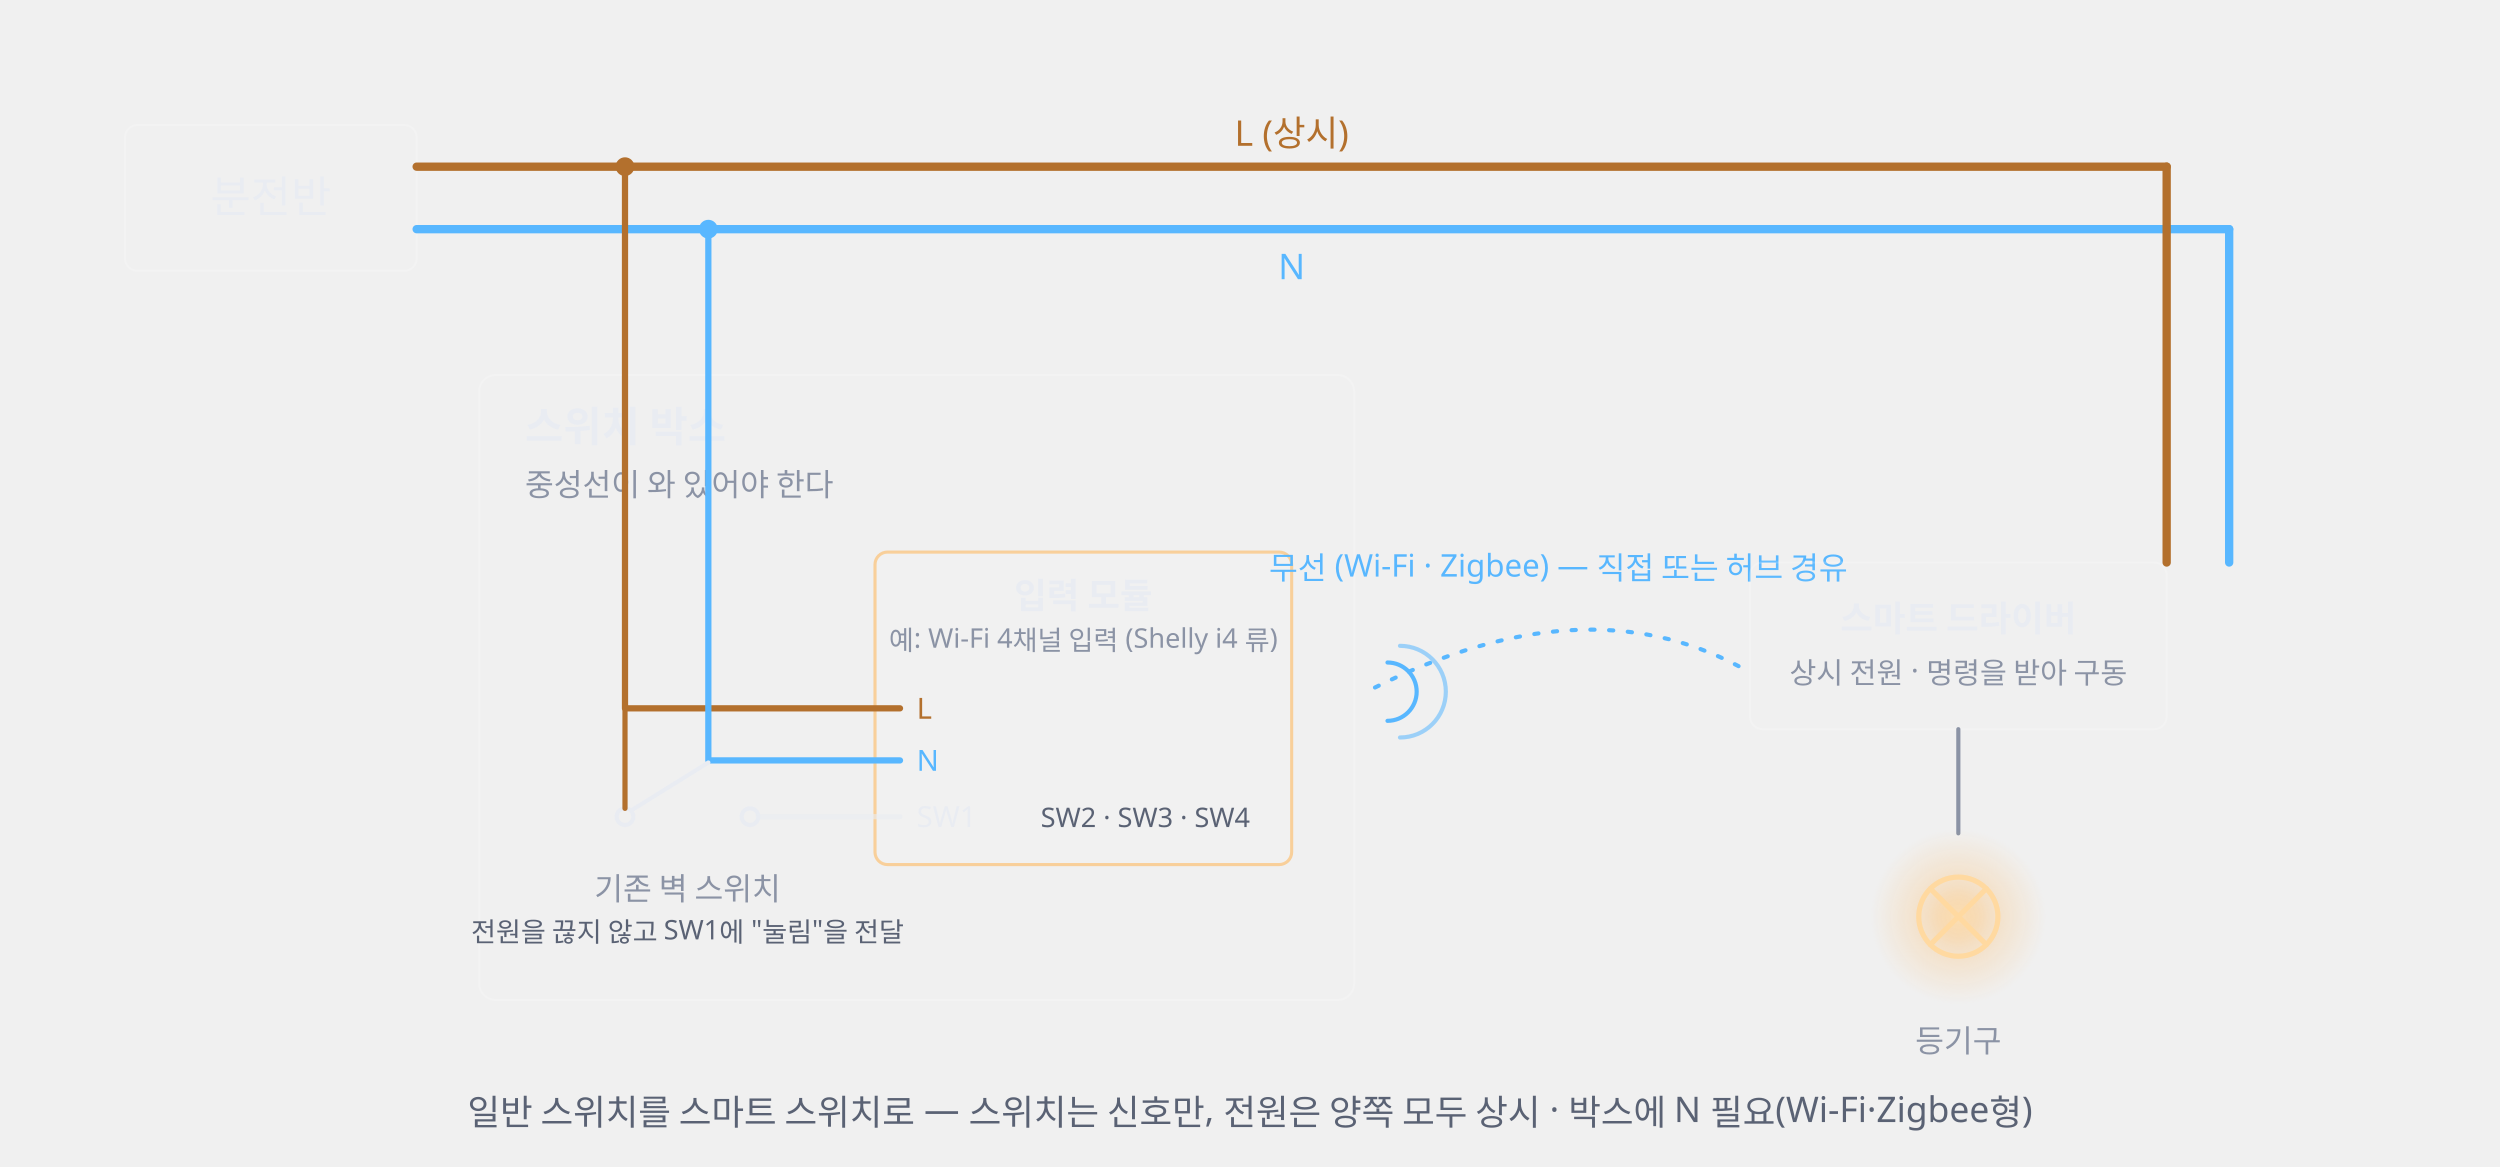
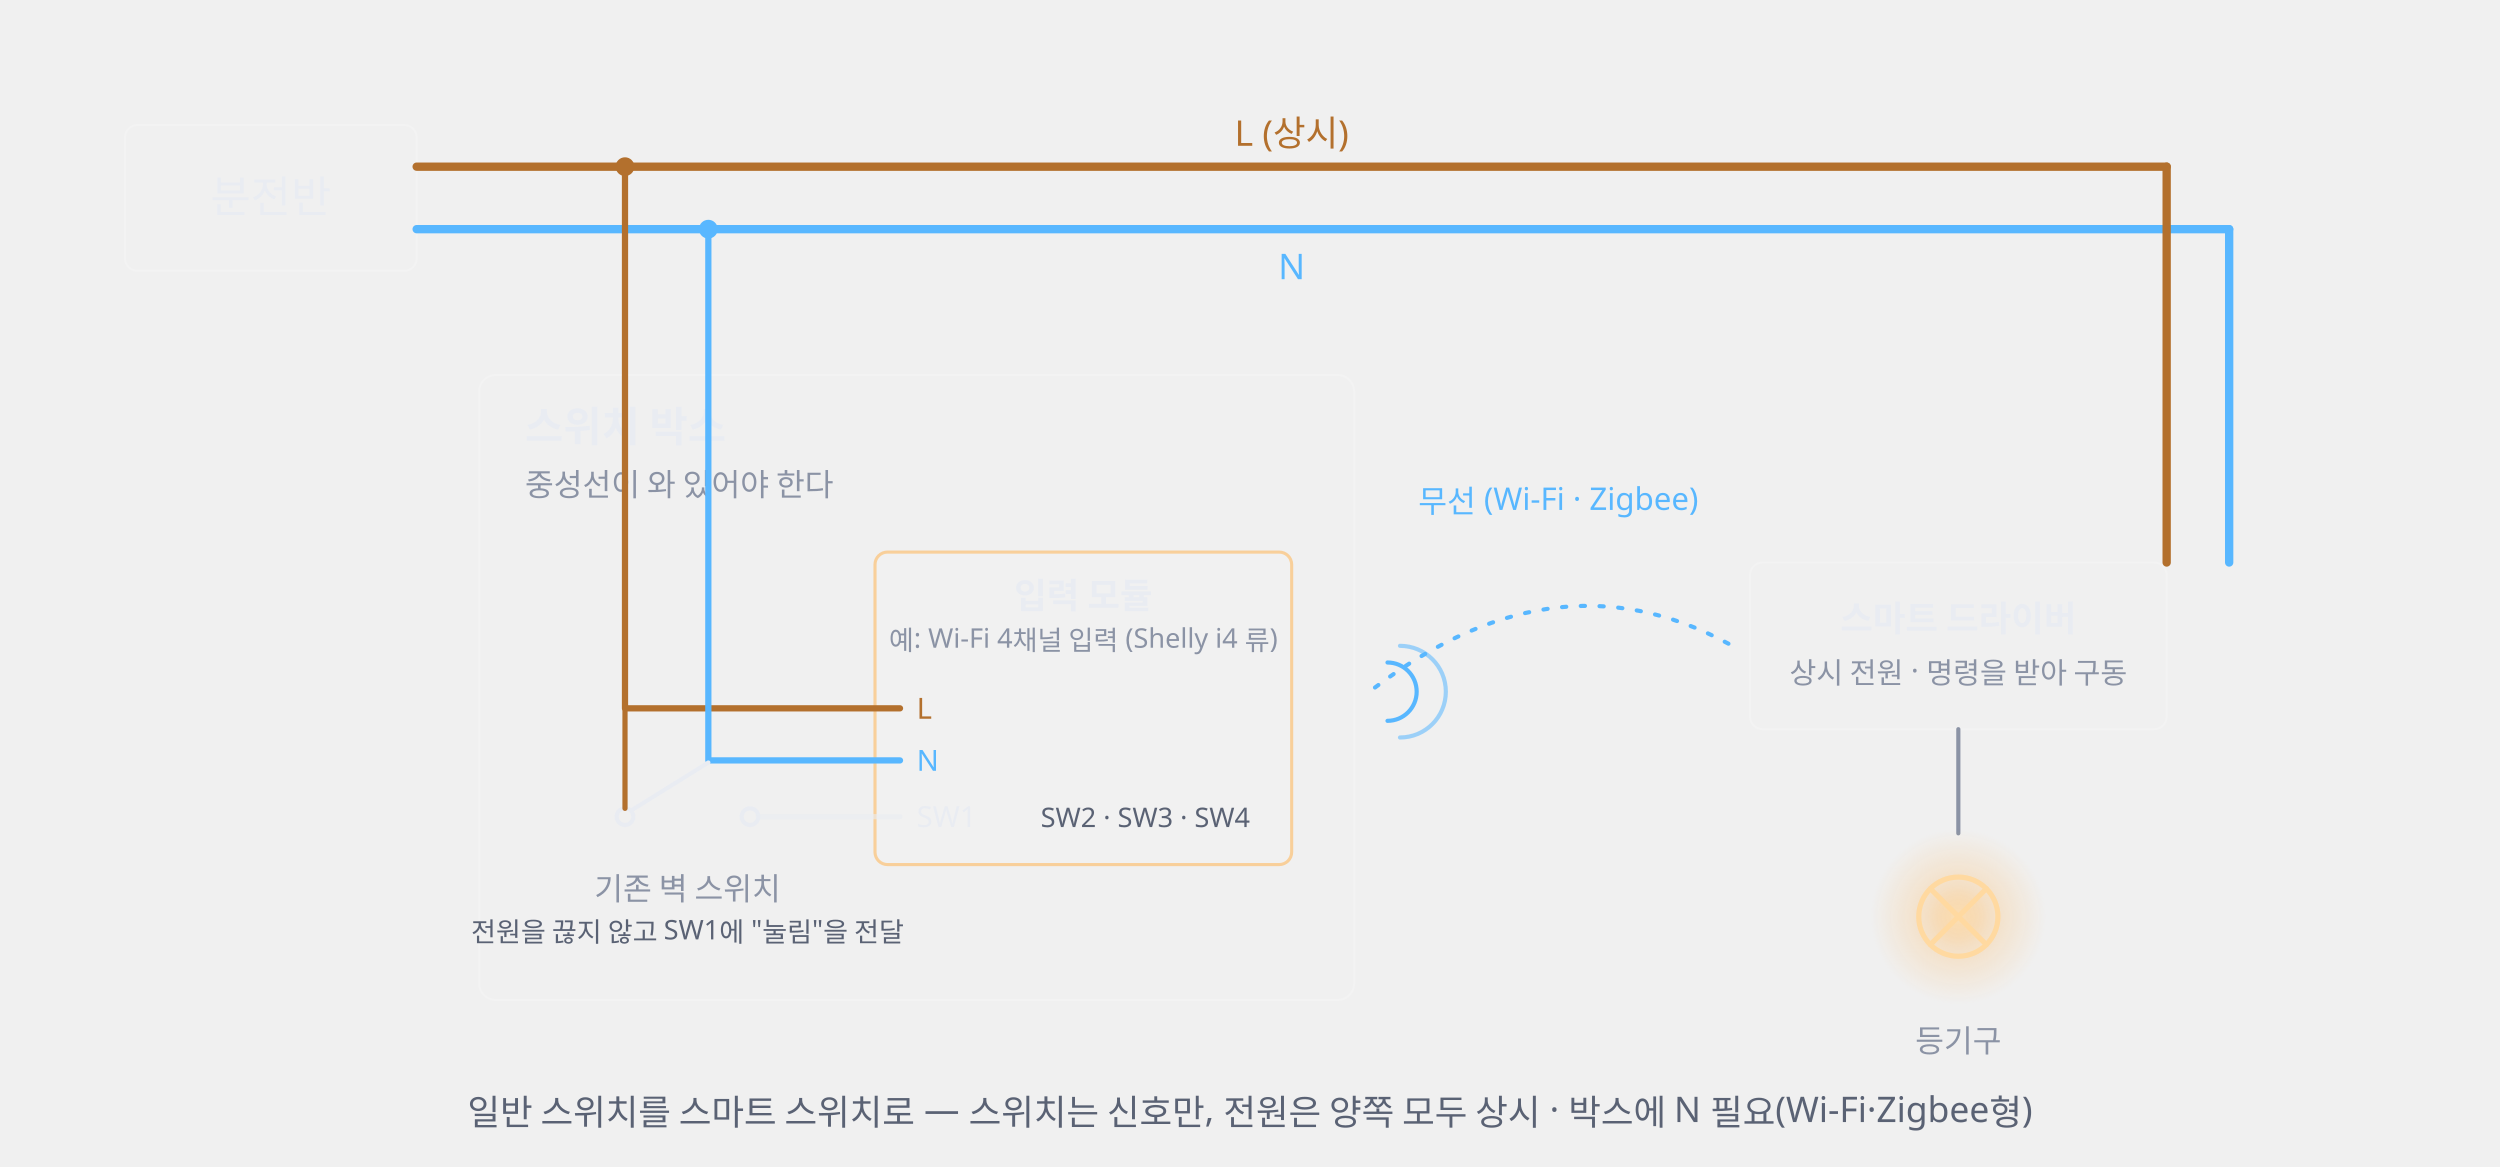
<svg xmlns="http://www.w3.org/2000/svg" viewBox="0 0 1200 560" font-family="Pretendard, Apple SD Gothic Neo, sans-serif">
  <defs>
    <radialGradient id="lampGlowIR" cx="50%" cy="50%" r="50%">
      <stop offset="0%" stop-color="#ffd9a0" stop-opacity="0.75" />
      <stop offset="35%" stop-color="#ffb454" stop-opacity="0.28" />
      <stop offset="100%" stop-color="#ffb454" stop-opacity="0" />
    </radialGradient>
  </defs>
  <rect x="60" y="60" width="140" height="70" rx="6" fill="#ffffff" fill-opacity="0.03" stroke="#ffffff" stroke-opacity="0.18" stroke-width="1" />
  <text x="130" y="102" fill="#e9ecf2" font-size="21" text-anchor="middle">분전반</text>
  <line x1="200" y1="80" x2="1040" y2="80" stroke="#b3702d" stroke-width="4" stroke-linecap="round" />
  <line x1="200" y1="110" x2="1070" y2="110" stroke="#58b7ff" stroke-width="4" stroke-linecap="round" />
  <text x="620" y="70" fill="#b3702d" font-size="17" text-anchor="middle">L (상시)</text>
  <text x="620" y="134" fill="#58b7ff" font-size="17" text-anchor="middle">N</text>
  <rect x="230" y="180" width="420" height="300" rx="8" fill="#ffffff" fill-opacity="0.03" stroke="#ffffff" stroke-opacity="0.18" stroke-width="1" />
  <text x="252" y="212" fill="#e9ecf2" font-size="20" font-weight="600">스위치 박스</text>
  <text x="252" y="238" fill="#8b93a5" font-size="15">중성선이 와 있어야 한다</text>
  <rect x="420" y="265" width="200" height="150" rx="6" fill="#ffffff" fill-opacity="0.04" stroke="#ffb454" stroke-opacity="0.55" stroke-width="1.5" />
  <text x="520" y="292" fill="#e9ecf2" font-size="17" font-weight="600" text-anchor="middle">입력 모듈</text>
  <text x="520" y="312" fill="#8b93a5" font-size="13" text-anchor="middle">예: Wi-Fi 4채널 입력 (Shelly i4 류)</text>
  <text x="440" y="345" fill="#b3702d" font-size="14">L</text>
  <text x="440" y="370" fill="#58b7ff" font-size="14">N</text>
  <text x="440" y="397" fill="#e9ecf2" font-size="14">SW1</text>
  <text x="600" y="397" fill="#5a6274" font-size="13" text-anchor="end">SW2 · SW3 · SW4</text>
  <polyline points="300,80 300,340 432,340" fill="none" stroke="#b3702d" stroke-width="3" stroke-linecap="round" stroke-linejoin="round" />
  <polyline points="340,110 340,365 432,365" fill="none" stroke="#58b7ff" stroke-width="3" stroke-linecap="round" stroke-linejoin="round" />
  <circle cx="300" cy="80" r="4.5" fill="#b3702d" />
  <circle cx="340" cy="110" r="4.5" fill="#58b7ff" />
  <circle cx="300" cy="392" r="4" fill="none" stroke="#e9ecf2" stroke-width="2" />
  <line x1="303" y1="389" x2="340" y2="366" stroke="#e9ecf2" stroke-width="2" stroke-linecap="round" />
  <circle cx="360" cy="392" r="4" fill="none" stroke="#e9ecf2" stroke-width="2" />
  <line x1="300" y1="340" x2="300" y2="388" stroke="#b3702d" stroke-width="2.5" stroke-linecap="round" />
  <line x1="364" y1="392" x2="432" y2="392" stroke="#e9ecf2" stroke-opacity="0.6" stroke-width="2.5" stroke-linecap="round" />
  <text x="330" y="432" fill="#8b93a5" font-size="15" text-anchor="middle">기존 벽 스위치</text>
  <text x="330" y="452" fill="#5a6274" font-size="13" text-anchor="middle">전원을 끊지 않고 SW1에 "눌림"을 전달</text>
-   <path d="M 660 330 Q 760 280 835 320" fill="none" stroke="#58b7ff" stroke-width="2" stroke-dasharray="2 7" stroke-linecap="round" />
+   <path d="M 660 330 Q 750 262 835 312" fill="none" stroke="#58b7ff" stroke-width="2" stroke-dasharray="2 7" stroke-linecap="round" />
  <path d="M 666 318 a 14 14 0 0 1 0 28" fill="none" stroke="#58b7ff" stroke-width="2" stroke-linecap="round" />
  <path d="M 672 310 a 22 22 0 0 1 0 44" fill="none" stroke="#58b7ff" stroke-width="2" stroke-linecap="round" opacity="0.55" />
-   <text x="748" y="278" fill="#58b7ff" font-size="15" text-anchor="middle">무선 (Wi-Fi · Zigbee) — 직접 또는 허브 경유</text>
+   <text x="748" y="246" fill="#58b7ff" font-size="15" text-anchor="middle">무선 (Wi-Fi · Zigbee)</text>
  <rect x="840" y="270" width="200" height="80" rx="6" fill="#ffffff" fill-opacity="0.03" stroke="#ffffff" stroke-opacity="0.18" stroke-width="1" />
  <text x="940" y="303" fill="#e9ecf2" font-size="17" font-weight="600" text-anchor="middle">스마트 드라이버</text>
  <text x="940" y="328" fill="#8b93a5" font-size="14" text-anchor="middle">상시 전원 · 명령을 받아 구동</text>
  <line x1="1040" y1="80" x2="1040" y2="270" stroke="#b3702d" stroke-width="4" stroke-linecap="round" />
  <line x1="1070" y1="110" x2="1070" y2="270" stroke="#58b7ff" stroke-width="4" stroke-linecap="round" />
  <line x1="940" y1="350" x2="940" y2="400" stroke="#8b93a5" stroke-width="2" stroke-linecap="round" />
  <circle cx="940" cy="440" r="42" fill="url(#lampGlowIR)" />
  <circle cx="940" cy="440" r="19" fill="none" stroke="#ffd9a0" stroke-width="2.5" />
  <line x1="926.6" y1="426.6" x2="953.4" y2="453.4" stroke="#ffd9a0" stroke-width="2.5" stroke-linecap="round" />
  <line x1="953.4" y1="426.6" x2="926.6" y2="453.4" stroke="#ffd9a0" stroke-width="2.5" stroke-linecap="round" />
  <text x="940" y="505" fill="#8b93a5" font-size="15" text-anchor="middle">등기구</text>
  <text x="600" y="540" fill="#5a6274" font-size="17" text-anchor="middle">일반 스위치를 스마트 스위치로 — 스위치는 신호만, 전원은 양쪽 모두 상시 · 박스에 N 필요(Wi-Fi·Zigbee형)</text>
</svg>
